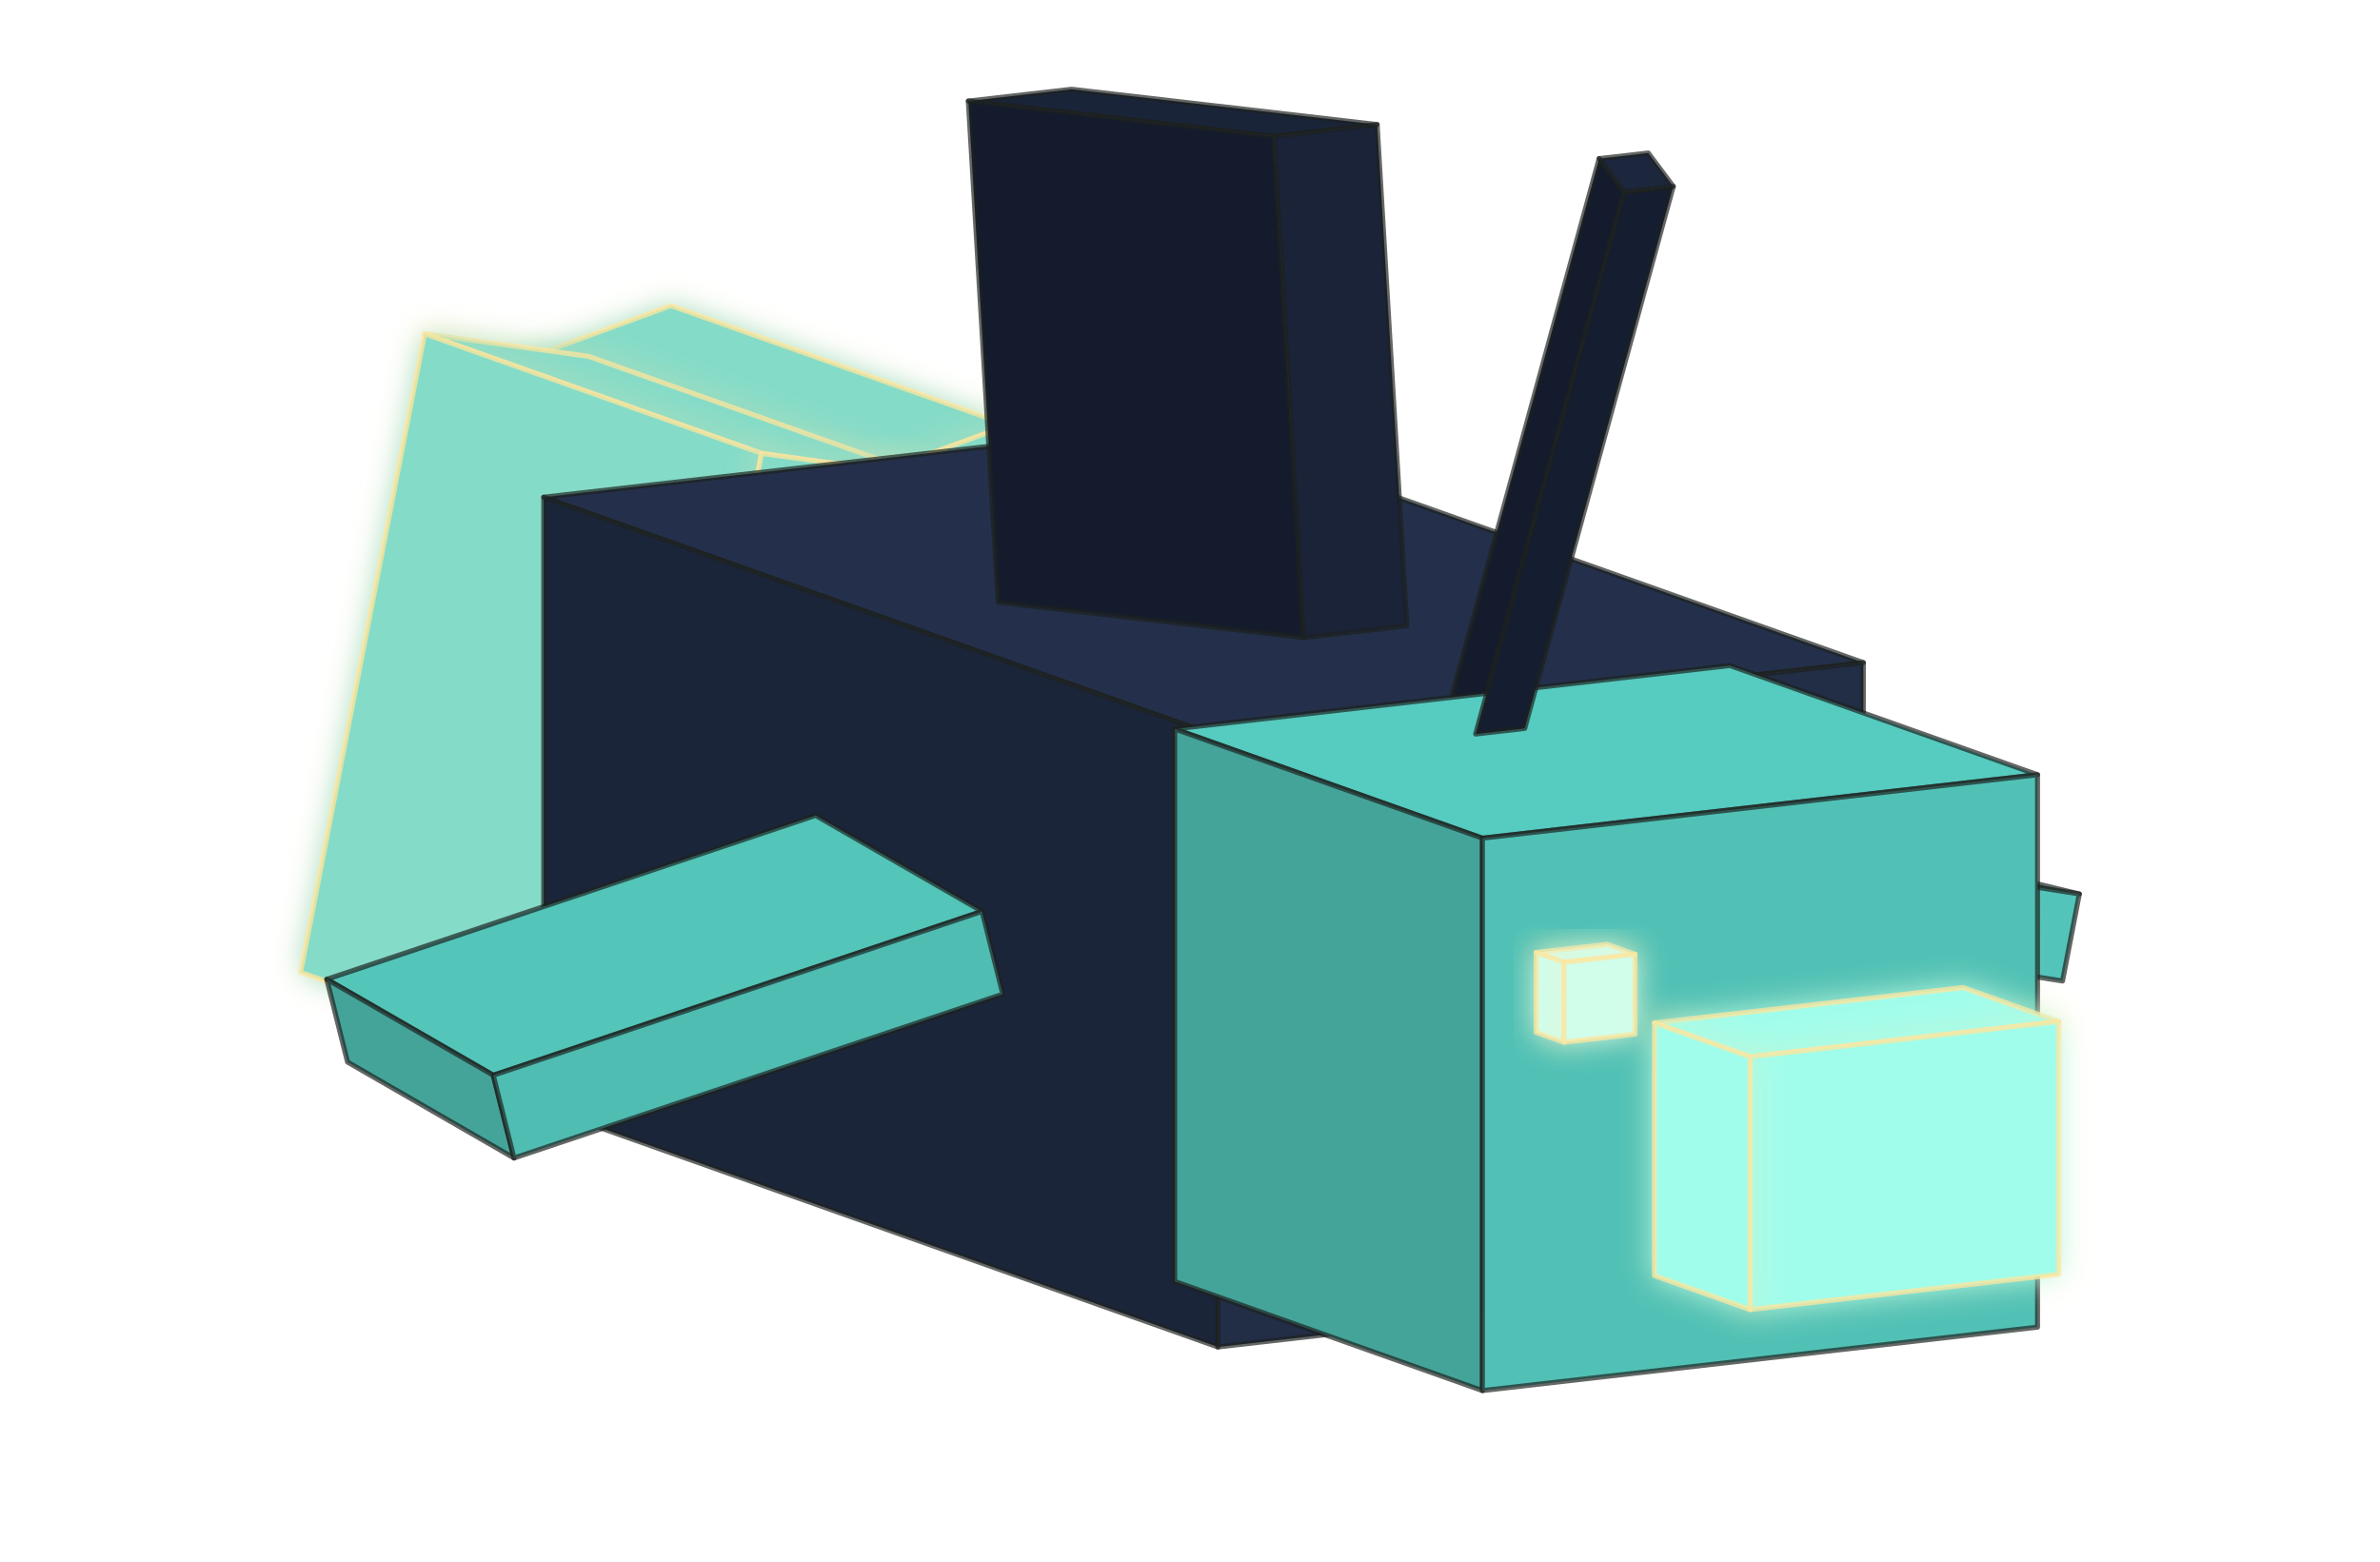
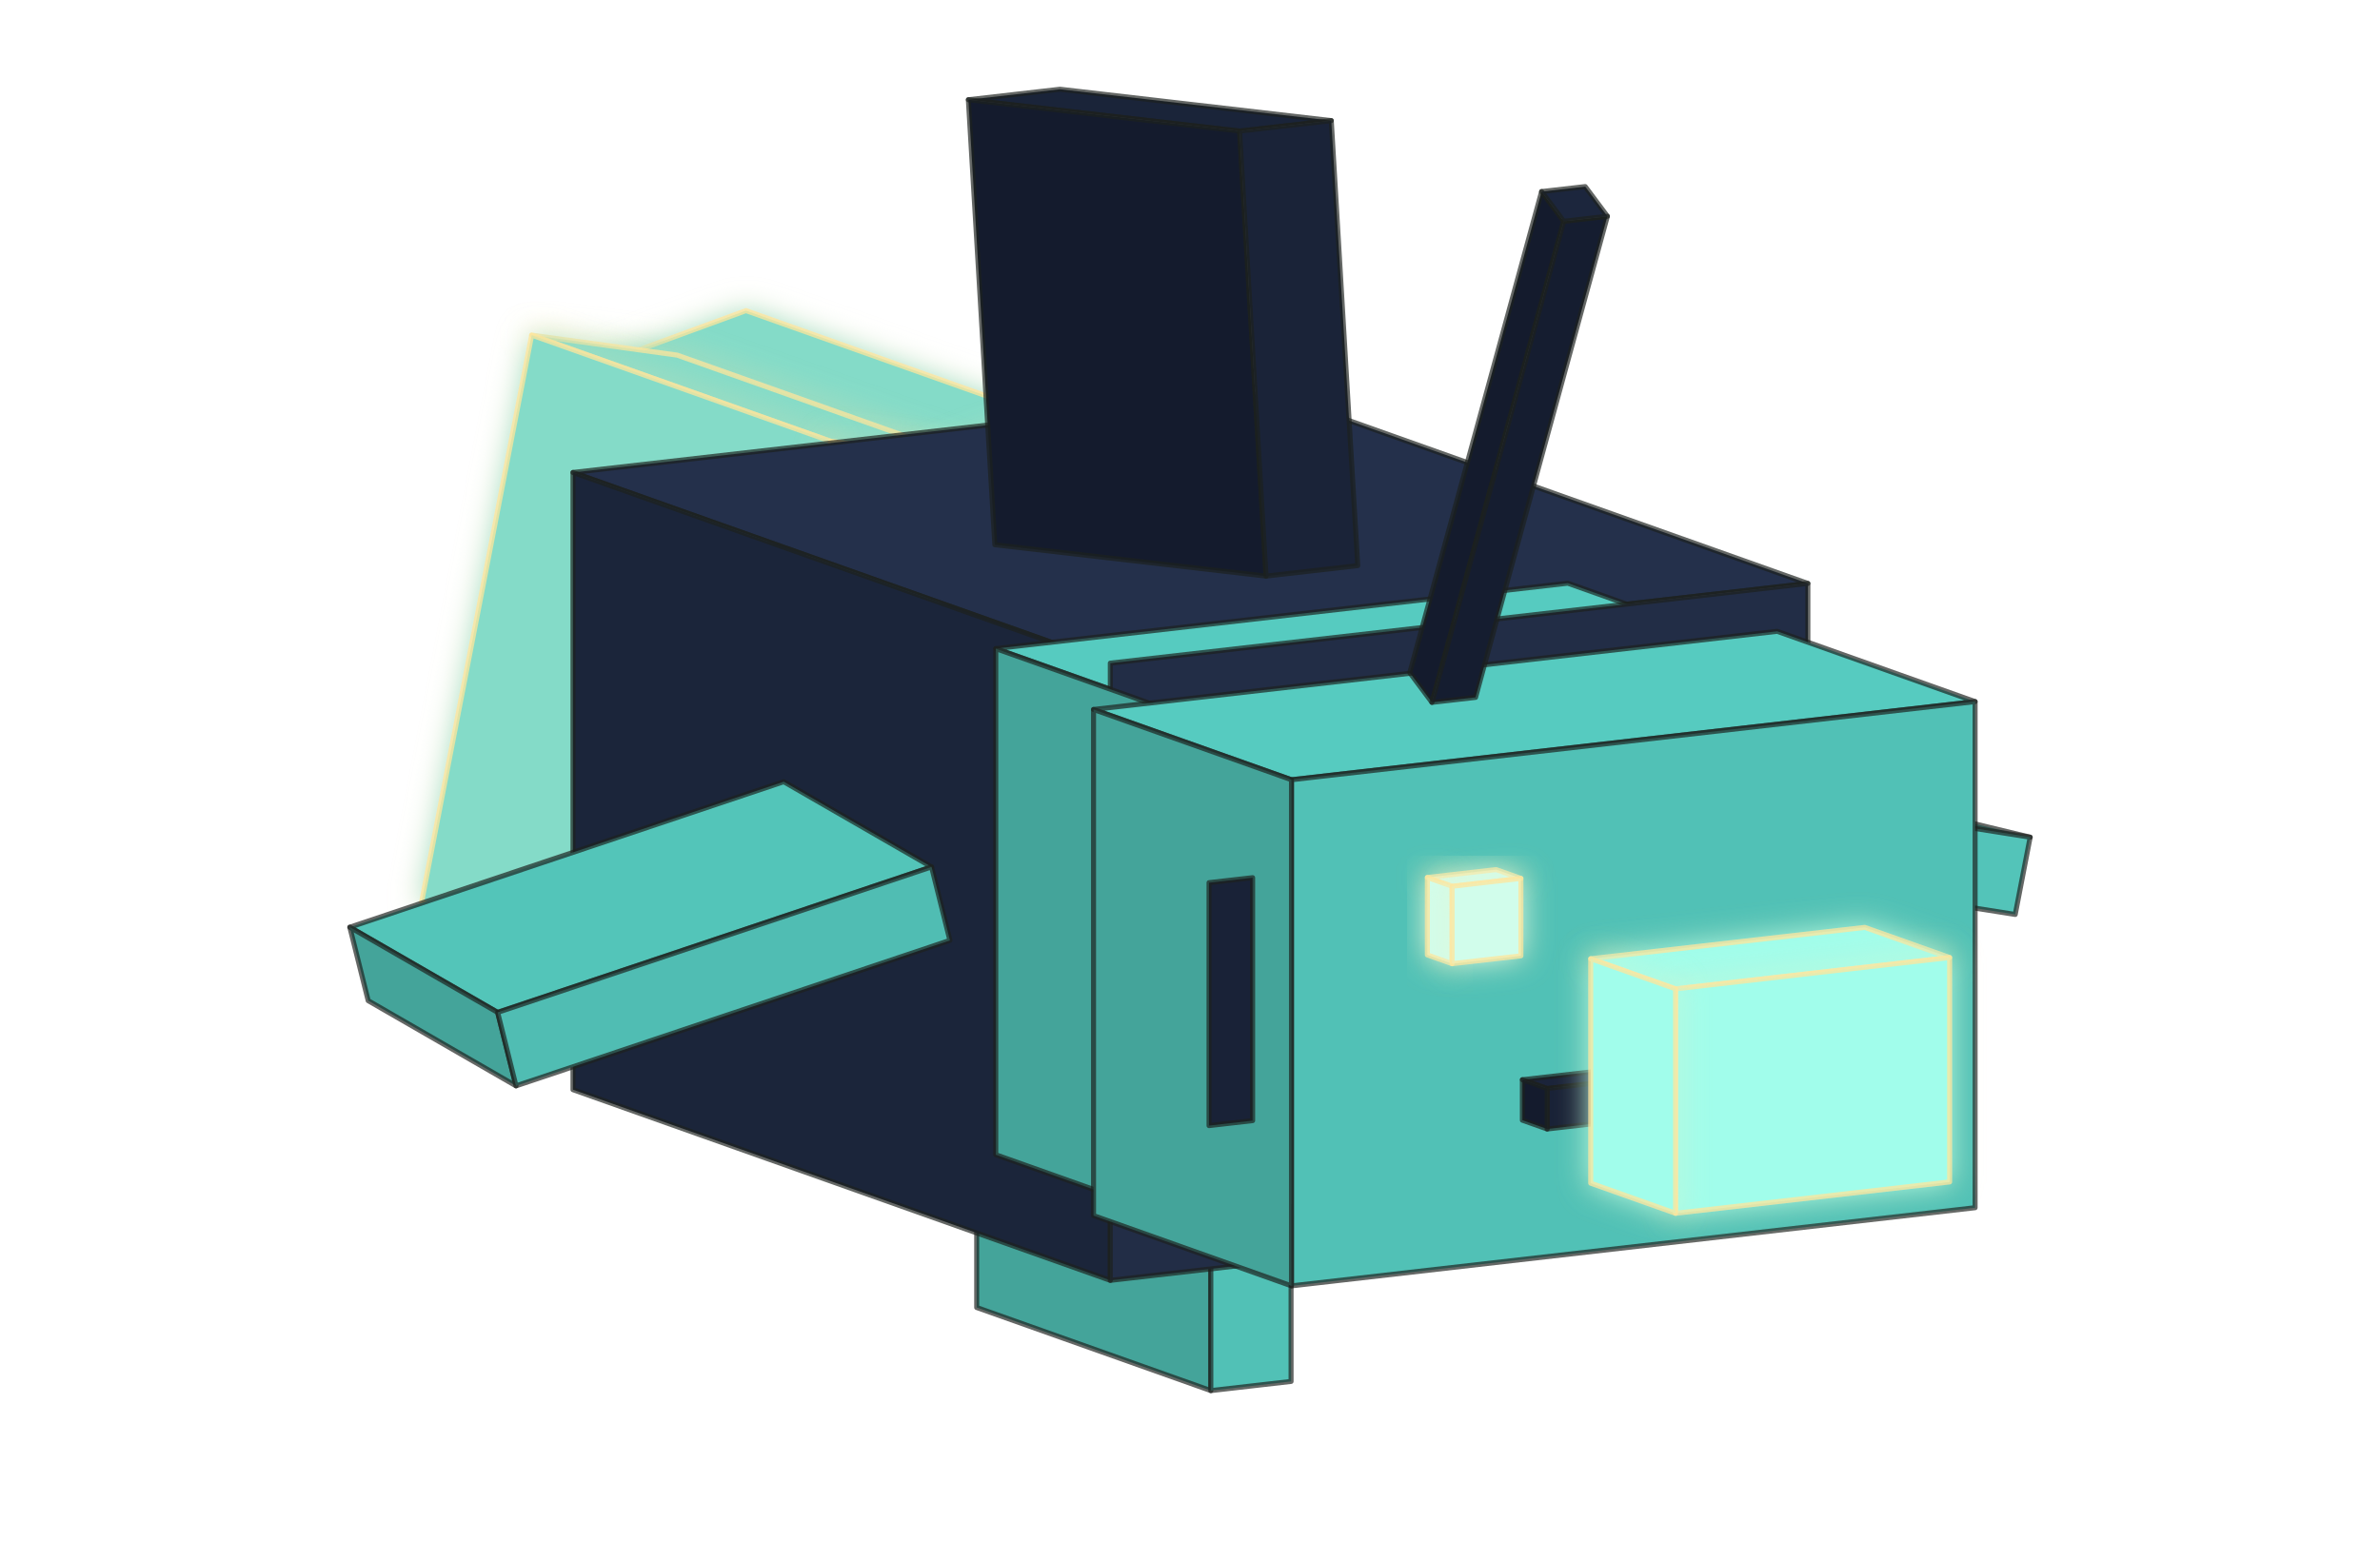
<svg xmlns="http://www.w3.org/2000/svg" width="640" height="420" viewBox="0 0 640 420" role="img" aria-labelledby="portrait-title">
  <defs>
    <filter id="portrait-glow" x="-80%" y="-80%" width="260%" height="260%">
      <feGaussianBlur stdDeviation="4" result="blur" />
      <feMerge>
        <feMergeNode in="blur" />
        <feMergeNode in="SourceGraphic" />
      </feMerge>
    </filter>
    <filter id="portrait-shadow" x="-40%" y="-80%" width="180%" height="260%">
      <feGaussianBlur stdDeviation="8" />
    </filter>
  </defs>
  <g>
-     <polygon points="260.36,294.58 227.02,130.50 136.39,98.33 169.72,262.41" fill="#84dbc8" stroke="#ffe59a" stroke-opacity=".74" stroke-width="1.35" stroke-linejoin="round" vector-effect="non-scaling-stroke" filter="url(#portrait-glow)" />
-     <polygon points="271.06,114.37 180.43,82.20 136.39,98.33 227.02,130.50" fill="#84dbc8" stroke="#ffe59a" stroke-opacity=".74" stroke-width="1.35" stroke-linejoin="round" vector-effect="non-scaling-stroke" filter="url(#portrait-glow)" />
-     <polygon points="248.85,128.00 158.22,95.83 114.18,89.78 204.81,121.95" fill="#84dbc8" stroke="#ffe59a" stroke-opacity=".74" stroke-width="1.35" stroke-linejoin="round" vector-effect="non-scaling-stroke" filter="url(#portrait-glow)" />
-     <polygon points="171.48,293.65 204.81,121.95 114.18,89.78 80.84,261.48" fill="#84dbc8" stroke="#ffe59a" stroke-opacity=".74" stroke-width="1.35" stroke-linejoin="round" vector-effect="non-scaling-stroke" filter="url(#portrait-glow)" />
-     <polygon points="304.40,278.45 271.06,114.37 227.02,130.50 260.36,294.58" fill="#84dbc8" stroke="#ffe59a" stroke-opacity=".74" stroke-width="1.35" stroke-linejoin="round" vector-effect="non-scaling-stroke" filter="url(#portrait-glow)" />
-     <polygon points="215.52,299.70 248.85,128.00 204.81,121.95 171.48,293.65" fill="#84dbc8" stroke="#ffe59a" stroke-opacity=".74" stroke-width="1.35" stroke-linejoin="round" vector-effect="non-scaling-stroke" filter="url(#portrait-glow)" />
-     <polygon points="559.16,240.43 472.12,219.45 365.29,202.61 452.33,223.59" fill="#57cdc1" stroke="#1c211e" stroke-opacity=".68" stroke-width="1.35" stroke-linejoin="round" vector-effect="non-scaling-stroke" />
-     <polygon points="447.80,247.00 452.33,223.59 365.29,202.61 360.76,226.02" fill="#44a49a" stroke="#1c211e" stroke-opacity=".68" stroke-width="1.35" stroke-linejoin="round" vector-effect="non-scaling-stroke" />
-     <polygon points="554.63,263.84 559.16,240.43 452.33,223.59 447.80,247.00" fill="#53c4b9" stroke="#1c211e" stroke-opacity=".68" stroke-width="1.35" stroke-linejoin="round" vector-effect="non-scaling-stroke" />
-     <polygon points="501.07,178.21 319.80,113.87 146.22,133.72 327.49,198.06" fill="#24304b" stroke="#1c211e" stroke-opacity=".68" stroke-width="1.35" stroke-linejoin="round" vector-effect="non-scaling-stroke" />
-     <polygon points="370.32,33.50 288.16,24.00 260.39,27.18 342.55,36.68" fill="#1a2439" stroke="#1c211e" stroke-opacity=".68" stroke-width="1.35" stroke-linejoin="round" vector-effect="non-scaling-stroke" />
-     <polygon points="350.57,171.50 342.55,36.68 260.39,27.18 268.41,162.00" fill="#141b2d" stroke="#1c211e" stroke-opacity=".68" stroke-width="1.35" stroke-linejoin="round" vector-effect="non-scaling-stroke" />
-     <polygon points="327.49,362.27 327.49,198.06 146.22,133.72 146.22,297.93" fill="#1b253a" stroke="#1c211e" stroke-opacity=".68" stroke-width="1.35" stroke-linejoin="round" vector-effect="non-scaling-stroke" />
-     <polygon points="264.09,245.11 219.31,219.30 87.87,263.38 132.65,289.19" fill="#53c5b9" stroke="#1c211e" stroke-opacity=".68" stroke-width="1.35" stroke-linejoin="round" vector-effect="non-scaling-stroke" />
-     <polygon points="138.22,311.45 132.65,289.19 87.87,263.38 93.45,285.64" fill="#44a49a" stroke="#1c211e" stroke-opacity=".68" stroke-width="1.35" stroke-linejoin="round" vector-effect="non-scaling-stroke" />
-     <polygon points="378.34,168.33 370.32,33.50 342.55,36.68 350.57,171.50" fill="#1a2338" stroke="#1c211e" stroke-opacity=".68" stroke-width="1.35" stroke-linejoin="round" vector-effect="non-scaling-stroke" />
-     <polygon points="269.66,267.37 264.09,245.11 132.65,289.19 138.22,311.45" fill="#50bdb3" stroke="#1c211e" stroke-opacity=".68" stroke-width="1.35" stroke-linejoin="round" vector-effect="non-scaling-stroke" />
-     <polygon points="501.07,342.42 501.07,178.21 327.49,198.06 327.49,362.27" fill="#222d46" stroke="#1c211e" stroke-opacity=".68" stroke-width="1.35" stroke-linejoin="round" vector-effect="non-scaling-stroke" />
-     <polygon points="396.81,197.42 436.74,51.65 430.02,42.66 390.09,188.43" fill="#141b2d" stroke="#1c211e" stroke-opacity=".68" stroke-width="1.35" stroke-linejoin="round" vector-effect="non-scaling-stroke" />
-     <polygon points="547.91,208.36 465.16,178.99 315.88,196.05 398.63,225.43" fill="#56cbc0" stroke="#1c211e" stroke-opacity=".68" stroke-width="1.35" stroke-linejoin="round" vector-effect="non-scaling-stroke" />
-     <polygon points="410.01,195.91 449.95,50.14 436.74,51.65 396.81,197.42" fill="#151d30" stroke="#1c211e" stroke-opacity=".68" stroke-width="1.35" stroke-linejoin="round" vector-effect="non-scaling-stroke" />
-     <polygon points="398.63,374.00 398.63,225.43 315.88,196.05 315.88,344.63" fill="#44a49a" stroke="#1c211e" stroke-opacity=".68" stroke-width="1.35" stroke-linejoin="round" vector-effect="non-scaling-stroke" />
-     <polygon points="541.17,245.03 533.68,242.37 514.58,244.55 522.08,247.21" fill="#d1fdeb" stroke="#ffe59a" stroke-opacity=".74" stroke-width="1.35" stroke-linejoin="round" vector-effect="non-scaling-stroke" filter="url(#portrait-glow)" />
-     <polygon points="522.08,268.72 522.08,247.21 514.58,244.55 514.58,266.06" fill="#d1fdeb" stroke="#ffe59a" stroke-opacity=".74" stroke-width="1.35" stroke-linejoin="round" vector-effect="non-scaling-stroke" filter="url(#portrait-glow)" />
-     <polygon points="449.95,50.14 443.23,41.15 430.02,42.66 436.74,51.65" fill="#1c263d" stroke="#1c211e" stroke-opacity=".68" stroke-width="1.35" stroke-linejoin="round" vector-effect="non-scaling-stroke" />
-     <polygon points="541.17,266.53 541.17,245.03 522.08,247.21 522.08,268.72" fill="#d1fdeb" stroke="#ffe59a" stroke-opacity=".74" stroke-width="1.35" stroke-linejoin="round" vector-effect="non-scaling-stroke" filter="url(#portrait-glow)" />
-     <polygon points="547.91,356.93 547.91,208.36 398.63,225.43 398.63,374.00" fill="#51c1b6" stroke="#1c211e" stroke-opacity=".68" stroke-width="1.35" stroke-linejoin="round" vector-effect="non-scaling-stroke" />
-     <polygon points="439.67,256.64 432.17,253.98 413.08,256.16 420.57,258.82" fill="#d1fdeb" stroke="#ffe59a" stroke-opacity=".74" stroke-width="1.35" stroke-linejoin="round" vector-effect="non-scaling-stroke" filter="url(#portrait-glow)" />
-     <polygon points="420.57,280.32 420.57,258.82 413.08,256.16 413.08,277.66" fill="#d1fdeb" stroke="#ffe59a" stroke-opacity=".74" stroke-width="1.35" stroke-linejoin="round" vector-effect="non-scaling-stroke" filter="url(#portrait-glow)" />
-     <polygon points="439.67,278.14 439.67,256.64 420.57,258.82 420.57,280.32" fill="#d1fdeb" stroke="#ffe59a" stroke-opacity=".74" stroke-width="1.35" stroke-linejoin="round" vector-effect="non-scaling-stroke" filter="url(#portrait-glow)" />
-     <polygon points="553.62,274.72 527.92,265.60 444.90,275.09 470.60,284.21" fill="#a1fdeb" stroke="#ffe59a" stroke-opacity=".74" stroke-width="1.35" stroke-linejoin="round" vector-effect="non-scaling-stroke" filter="url(#portrait-glow)" />
-     <polygon points="553.62,342.72 553.62,274.72 470.60,284.21 470.60,352.21" fill="#a1fdeb" stroke="#ffe59a" stroke-opacity=".74" stroke-width="1.35" stroke-linejoin="round" vector-effect="non-scaling-stroke" filter="url(#portrait-glow)" />
-     <polygon points="470.60,352.21 470.60,284.21 444.90,275.09 444.90,343.09" fill="#a1fdeb" stroke="#ffe59a" stroke-opacity=".74" stroke-width="1.35" stroke-linejoin="round" vector-effect="non-scaling-stroke" filter="url(#portrait-glow)" />
+     <polygon points="271.55,272.07 241.96,126.42 161.50,97.86 191.09,243.51" fill="#84dbc8" stroke="#ffe59a" stroke-opacity=".74" stroke-width="1.35" stroke-linejoin="round" vector-effect="non-scaling-stroke" filter="url(#portrait-glow)" />
+     <polygon points="281.06,112.10 200.60,83.54 161.50,97.86 241.96,126.42" fill="#84dbc8" stroke="#ffe59a" stroke-opacity=".74" stroke-width="1.35" stroke-linejoin="round" vector-effect="non-scaling-stroke" filter="url(#portrait-glow)" />
+     <polygon points="262.53,124.07 182.07,95.51 142.97,90.13 223.43,118.69" fill="#84dbc8" stroke="#ffe59a" stroke-opacity=".74" stroke-width="1.35" stroke-linejoin="round" vector-effect="non-scaling-stroke" filter="url(#portrait-glow)" />
+     <polygon points="193.84,271.11 223.43,118.69 142.97,90.13 113.38,242.55" fill="#84dbc8" stroke="#ffe59a" stroke-opacity=".74" stroke-width="1.35" stroke-linejoin="round" vector-effect="non-scaling-stroke" filter="url(#portrait-glow)" />
+     <polygon points="310.65,257.75 281.06,112.10 241.96,126.42 271.55,272.07" fill="#84dbc8" stroke="#ffe59a" stroke-opacity=".74" stroke-width="1.35" stroke-linejoin="round" vector-effect="non-scaling-stroke" filter="url(#portrait-glow)" />
+     <polygon points="326.40,154.43 280.17,138.02 175.12,150.03 221.36,166.44" fill="#1b243a" stroke="#1c211e" stroke-opacity=".68" stroke-width="1.35" stroke-linejoin="round" vector-effect="non-scaling-stroke" />
+     <polygon points="232.94,276.49 262.53,124.07 223.43,118.69 193.84,271.11" fill="#84dbc8" stroke="#ffe59a" stroke-opacity=".74" stroke-width="1.35" stroke-linejoin="round" vector-effect="non-scaling-stroke" filter="url(#portrait-glow)" />
+     <polygon points="221.36,262.72 221.36,166.44 175.12,150.03 175.12,246.31" fill="#141b2d" stroke="#1c211e" stroke-opacity=".68" stroke-width="1.35" stroke-linejoin="round" vector-effect="non-scaling-stroke" />
+     <polygon points="545.93,225.16 468.67,206.54 373.83,191.60 451.10,210.22" fill="#57cdc1" stroke="#1c211e" stroke-opacity=".68" stroke-width="1.35" stroke-linejoin="round" vector-effect="non-scaling-stroke" />
+     <polygon points="326.40,250.71 326.40,154.43 221.36,166.44 221.36,262.72" fill="#192237" stroke="#1c211e" stroke-opacity=".68" stroke-width="1.35" stroke-linejoin="round" vector-effect="non-scaling-stroke" />
+     <polygon points="447.08,231.00 451.10,210.22 373.83,191.60 369.81,212.38" fill="#44a49a" stroke="#1c211e" stroke-opacity=".68" stroke-width="1.35" stroke-linejoin="round" vector-effect="non-scaling-stroke" />
+     <polygon points="325.60,374.00 325.60,304.58 262.64,282.23 262.64,351.65" fill="#44a49a" stroke="#1c211e" stroke-opacity=".68" stroke-width="1.35" stroke-linejoin="round" vector-effect="non-scaling-stroke" />
+     <polygon points="541.91,245.94 545.93,225.16 451.10,210.22 447.08,231.00" fill="#53c4b9" stroke="#1c211e" stroke-opacity=".68" stroke-width="1.35" stroke-linejoin="round" vector-effect="non-scaling-stroke" />
+     <polygon points="347.18,302.12 284.21,279.77 262.64,282.23 325.60,304.58" fill="#56cbc0" stroke="#1c211e" stroke-opacity=".68" stroke-width="1.35" stroke-linejoin="round" vector-effect="non-scaling-stroke" />
+     <polygon points="347.18,371.53 347.18,302.12 325.60,304.58 325.60,374.00" fill="#51c1b6" stroke="#1c211e" stroke-opacity=".68" stroke-width="1.35" stroke-linejoin="round" vector-effect="non-scaling-stroke" />
+     <polygon points="486.15,156.91 341.66,105.62 154.08,127.07 298.57,178.35" fill="#24304b" stroke="#1c211e" stroke-opacity=".68" stroke-width="1.35" stroke-linejoin="round" vector-effect="non-scaling-stroke" />
+     <polygon points="357.99,32.44 285.05,24.00 260.40,26.82 333.33,35.25" fill="#1a2439" stroke="#1c211e" stroke-opacity=".68" stroke-width="1.35" stroke-linejoin="round" vector-effect="non-scaling-stroke" />
+     <polygon points="340.45,154.94 333.33,35.25 260.40,26.82 267.52,146.51" fill="#141b2d" stroke="#1c211e" stroke-opacity=".68" stroke-width="1.35" stroke-linejoin="round" vector-effect="non-scaling-stroke" />
+     <polygon points="298.57,344.35 298.57,178.35 154.08,127.07 154.08,293.07" fill="#1b253a" stroke="#1c211e" stroke-opacity=".68" stroke-width="1.35" stroke-linejoin="round" vector-effect="non-scaling-stroke" />
+     <polygon points="250.50,233.15 210.75,210.24 94.07,249.37 133.82,272.28" fill="#53c5b9" stroke="#1c211e" stroke-opacity=".68" stroke-width="1.35" stroke-linejoin="round" vector-effect="non-scaling-stroke" />
+     <polygon points="365.11,152.12 357.99,32.44 333.33,35.25 340.45,154.94" fill="#1a2338" stroke="#1c211e" stroke-opacity=".68" stroke-width="1.35" stroke-linejoin="round" vector-effect="non-scaling-stroke" />
+     <polygon points="138.76,292.04 133.82,272.28 94.07,249.37 99.01,269.13" fill="#44a49a" stroke="#1c211e" stroke-opacity=".68" stroke-width="1.35" stroke-linejoin="round" vector-effect="non-scaling-stroke" />
+     <polygon points="470.72,174.29 421.59,156.85 267.77,174.44 316.90,191.88" fill="#56cbc0" stroke="#1c211e" stroke-opacity=".68" stroke-width="1.35" stroke-linejoin="round" vector-effect="non-scaling-stroke" />
+     <polygon points="497.92,282.97 497.92,217.63 473.43,208.94 473.43,274.28" fill="#141b2d" stroke="#1c211e" stroke-opacity=".68" stroke-width="1.35" stroke-linejoin="round" vector-effect="non-scaling-stroke" />
+     <polygon points="509.64,216.29 485.16,207.60 473.43,208.94 497.92,217.63" fill="#1b243a" stroke="#1c211e" stroke-opacity=".68" stroke-width="1.35" stroke-linejoin="round" vector-effect="non-scaling-stroke" />
+     <polygon points="509.64,281.63 509.64,216.29 497.92,217.63 497.92,282.97" fill="#192237" stroke="#1c211e" stroke-opacity=".68" stroke-width="1.35" stroke-linejoin="round" vector-effect="non-scaling-stroke" />
+     <polygon points="486.15,322.90 486.15,156.91 298.57,178.35 298.57,344.35" fill="#222d46" stroke="#1c211e" stroke-opacity=".68" stroke-width="1.35" stroke-linejoin="round" vector-effect="non-scaling-stroke" />
+     <polygon points="255.44,252.91 250.50,233.15 133.82,272.28 138.76,292.04" fill="#50bdb3" stroke="#1c211e" stroke-opacity=".68" stroke-width="1.35" stroke-linejoin="round" vector-effect="non-scaling-stroke" />
+     <polygon points="470.72,310.41 470.72,174.29 316.90,191.88 316.90,328.00" fill="#51c1b6" stroke="#1c211e" stroke-opacity=".68" stroke-width="1.35" stroke-linejoin="round" vector-effect="non-scaling-stroke" />
+     <polygon points="316.90,328.00 316.90,191.88 267.77,174.44 267.77,310.56" fill="#44a49a" stroke="#1c211e" stroke-opacity=".68" stroke-width="1.35" stroke-linejoin="round" vector-effect="non-scaling-stroke" />
+     <polygon points="531.12,188.69 477.89,169.79 294.06,190.81 347.29,209.71" fill="#56cbc0" stroke="#1c211e" stroke-opacity=".68" stroke-width="1.35" stroke-linejoin="round" vector-effect="non-scaling-stroke" />
+     <polygon points="385.06,188.90 420.51,59.50 414.55,51.52 379.10,180.92" fill="#141b2d" stroke="#1c211e" stroke-opacity=".68" stroke-width="1.35" stroke-linejoin="round" vector-effect="non-scaling-stroke" />
+     <polygon points="396.79,187.56 432.24,58.16 420.51,59.50 385.06,188.90" fill="#151d30" stroke="#1c211e" stroke-opacity=".68" stroke-width="1.35" stroke-linejoin="round" vector-effect="non-scaling-stroke" />
+     <polygon points="501.43,225.67 494.77,223.31 476.28,225.43 482.94,227.79" fill="#d1fdeb" stroke="#ffe59a" stroke-opacity=".74" stroke-width="1.35" stroke-linejoin="round" vector-effect="non-scaling-stroke" filter="url(#portrait-glow)" />
+     <polygon points="482.94,248.61 482.94,227.79 476.28,225.43 476.28,246.25" fill="#d1fdeb" stroke="#ffe59a" stroke-opacity=".74" stroke-width="1.35" stroke-linejoin="round" vector-effect="non-scaling-stroke" filter="url(#portrait-glow)" />
+     <polygon points="501.43,246.50 501.43,225.67 482.94,227.79 482.94,248.61" fill="#d1fdeb" stroke="#ffe59a" stroke-opacity=".74" stroke-width="1.35" stroke-linejoin="round" vector-effect="non-scaling-stroke" filter="url(#portrait-glow)" />
+     <polygon points="325.12,302.73 325.12,237.39 300.63,228.70 300.63,294.04" fill="#141b2d" stroke="#1c211e" stroke-opacity=".68" stroke-width="1.35" stroke-linejoin="round" vector-effect="non-scaling-stroke" />
+     <polygon points="336.84,236.05 312.35,227.36 300.63,228.70 325.12,237.39" fill="#1b243a" stroke="#1c211e" stroke-opacity=".68" stroke-width="1.35" stroke-linejoin="round" vector-effect="non-scaling-stroke" />
+     <polygon points="531.12,324.81 531.12,188.69 347.29,209.71 347.29,345.83" fill="#51c1b6" stroke="#1c211e" stroke-opacity=".68" stroke-width="1.35" stroke-linejoin="round" vector-effect="non-scaling-stroke" />
+     <polygon points="478.54,285.61 471.88,283.25 409.38,290.39 416.04,292.75" fill="#1b243a" stroke="#1c211e" stroke-opacity=".68" stroke-width="1.35" stroke-linejoin="round" vector-effect="non-scaling-stroke" />
+     <polygon points="347.29,345.83 347.29,209.71 294.06,190.81 294.06,326.93" fill="#44a49a" stroke="#1c211e" stroke-opacity=".68" stroke-width="1.35" stroke-linejoin="round" vector-effect="non-scaling-stroke" />
+     <polygon points="478.54,296.50 478.54,285.61 416.04,292.75 416.04,303.64" fill="#192237" stroke="#1c211e" stroke-opacity=".68" stroke-width="1.35" stroke-linejoin="round" vector-effect="non-scaling-stroke" />
+     <polygon points="336.84,301.39 336.84,236.05 325.12,237.39 325.12,302.73" fill="#192237" stroke="#1c211e" stroke-opacity=".68" stroke-width="1.35" stroke-linejoin="round" vector-effect="non-scaling-stroke" />
+     <polygon points="432.24,58.16 426.28,50.18 414.55,51.52 420.51,59.50" fill="#1c263d" stroke="#1c211e" stroke-opacity=".68" stroke-width="1.35" stroke-linejoin="round" vector-effect="non-scaling-stroke" />
+     <polygon points="416.04,303.64 416.04,292.75 409.38,290.39 409.38,301.28" fill="#141b2d" stroke="#1c211e" stroke-opacity=".68" stroke-width="1.35" stroke-linejoin="round" vector-effect="non-scaling-stroke" />
+     <polygon points="408.98,236.24 402.32,233.88 383.83,236.00 390.48,238.36" fill="#d1fdeb" stroke="#ffe59a" stroke-opacity=".74" stroke-width="1.35" stroke-linejoin="round" vector-effect="non-scaling-stroke" filter="url(#portrait-glow)" />
+     <polygon points="390.48,259.18 390.48,238.36 383.83,236.00 383.83,256.82" fill="#d1fdeb" stroke="#ffe59a" stroke-opacity=".74" stroke-width="1.35" stroke-linejoin="round" vector-effect="non-scaling-stroke" filter="url(#portrait-glow)" />
+     <polygon points="408.98,257.07 408.98,236.24 390.48,238.36 390.48,259.18" fill="#d1fdeb" stroke="#ffe59a" stroke-opacity=".74" stroke-width="1.35" stroke-linejoin="round" vector-effect="non-scaling-stroke" filter="url(#portrait-glow)" />
+     <polygon points="524.27,257.52 501.45,249.42 427.76,257.85 450.57,265.95" fill="#a1fdeb" stroke="#ffe59a" stroke-opacity=".74" stroke-width="1.35" stroke-linejoin="round" vector-effect="non-scaling-stroke" filter="url(#portrait-glow)" />
+     <polygon points="524.27,317.88 524.27,257.52 450.57,265.95 450.57,326.31" fill="#a1fdeb" stroke="#ffe59a" stroke-opacity=".74" stroke-width="1.35" stroke-linejoin="round" vector-effect="non-scaling-stroke" filter="url(#portrait-glow)" />
+     <polygon points="450.57,326.31 450.57,265.95 427.76,257.85 427.76,318.21" fill="#a1fdeb" stroke="#ffe59a" stroke-opacity=".74" stroke-width="1.35" stroke-linejoin="round" vector-effect="non-scaling-stroke" filter="url(#portrait-glow)" />
  </g>
</svg>
